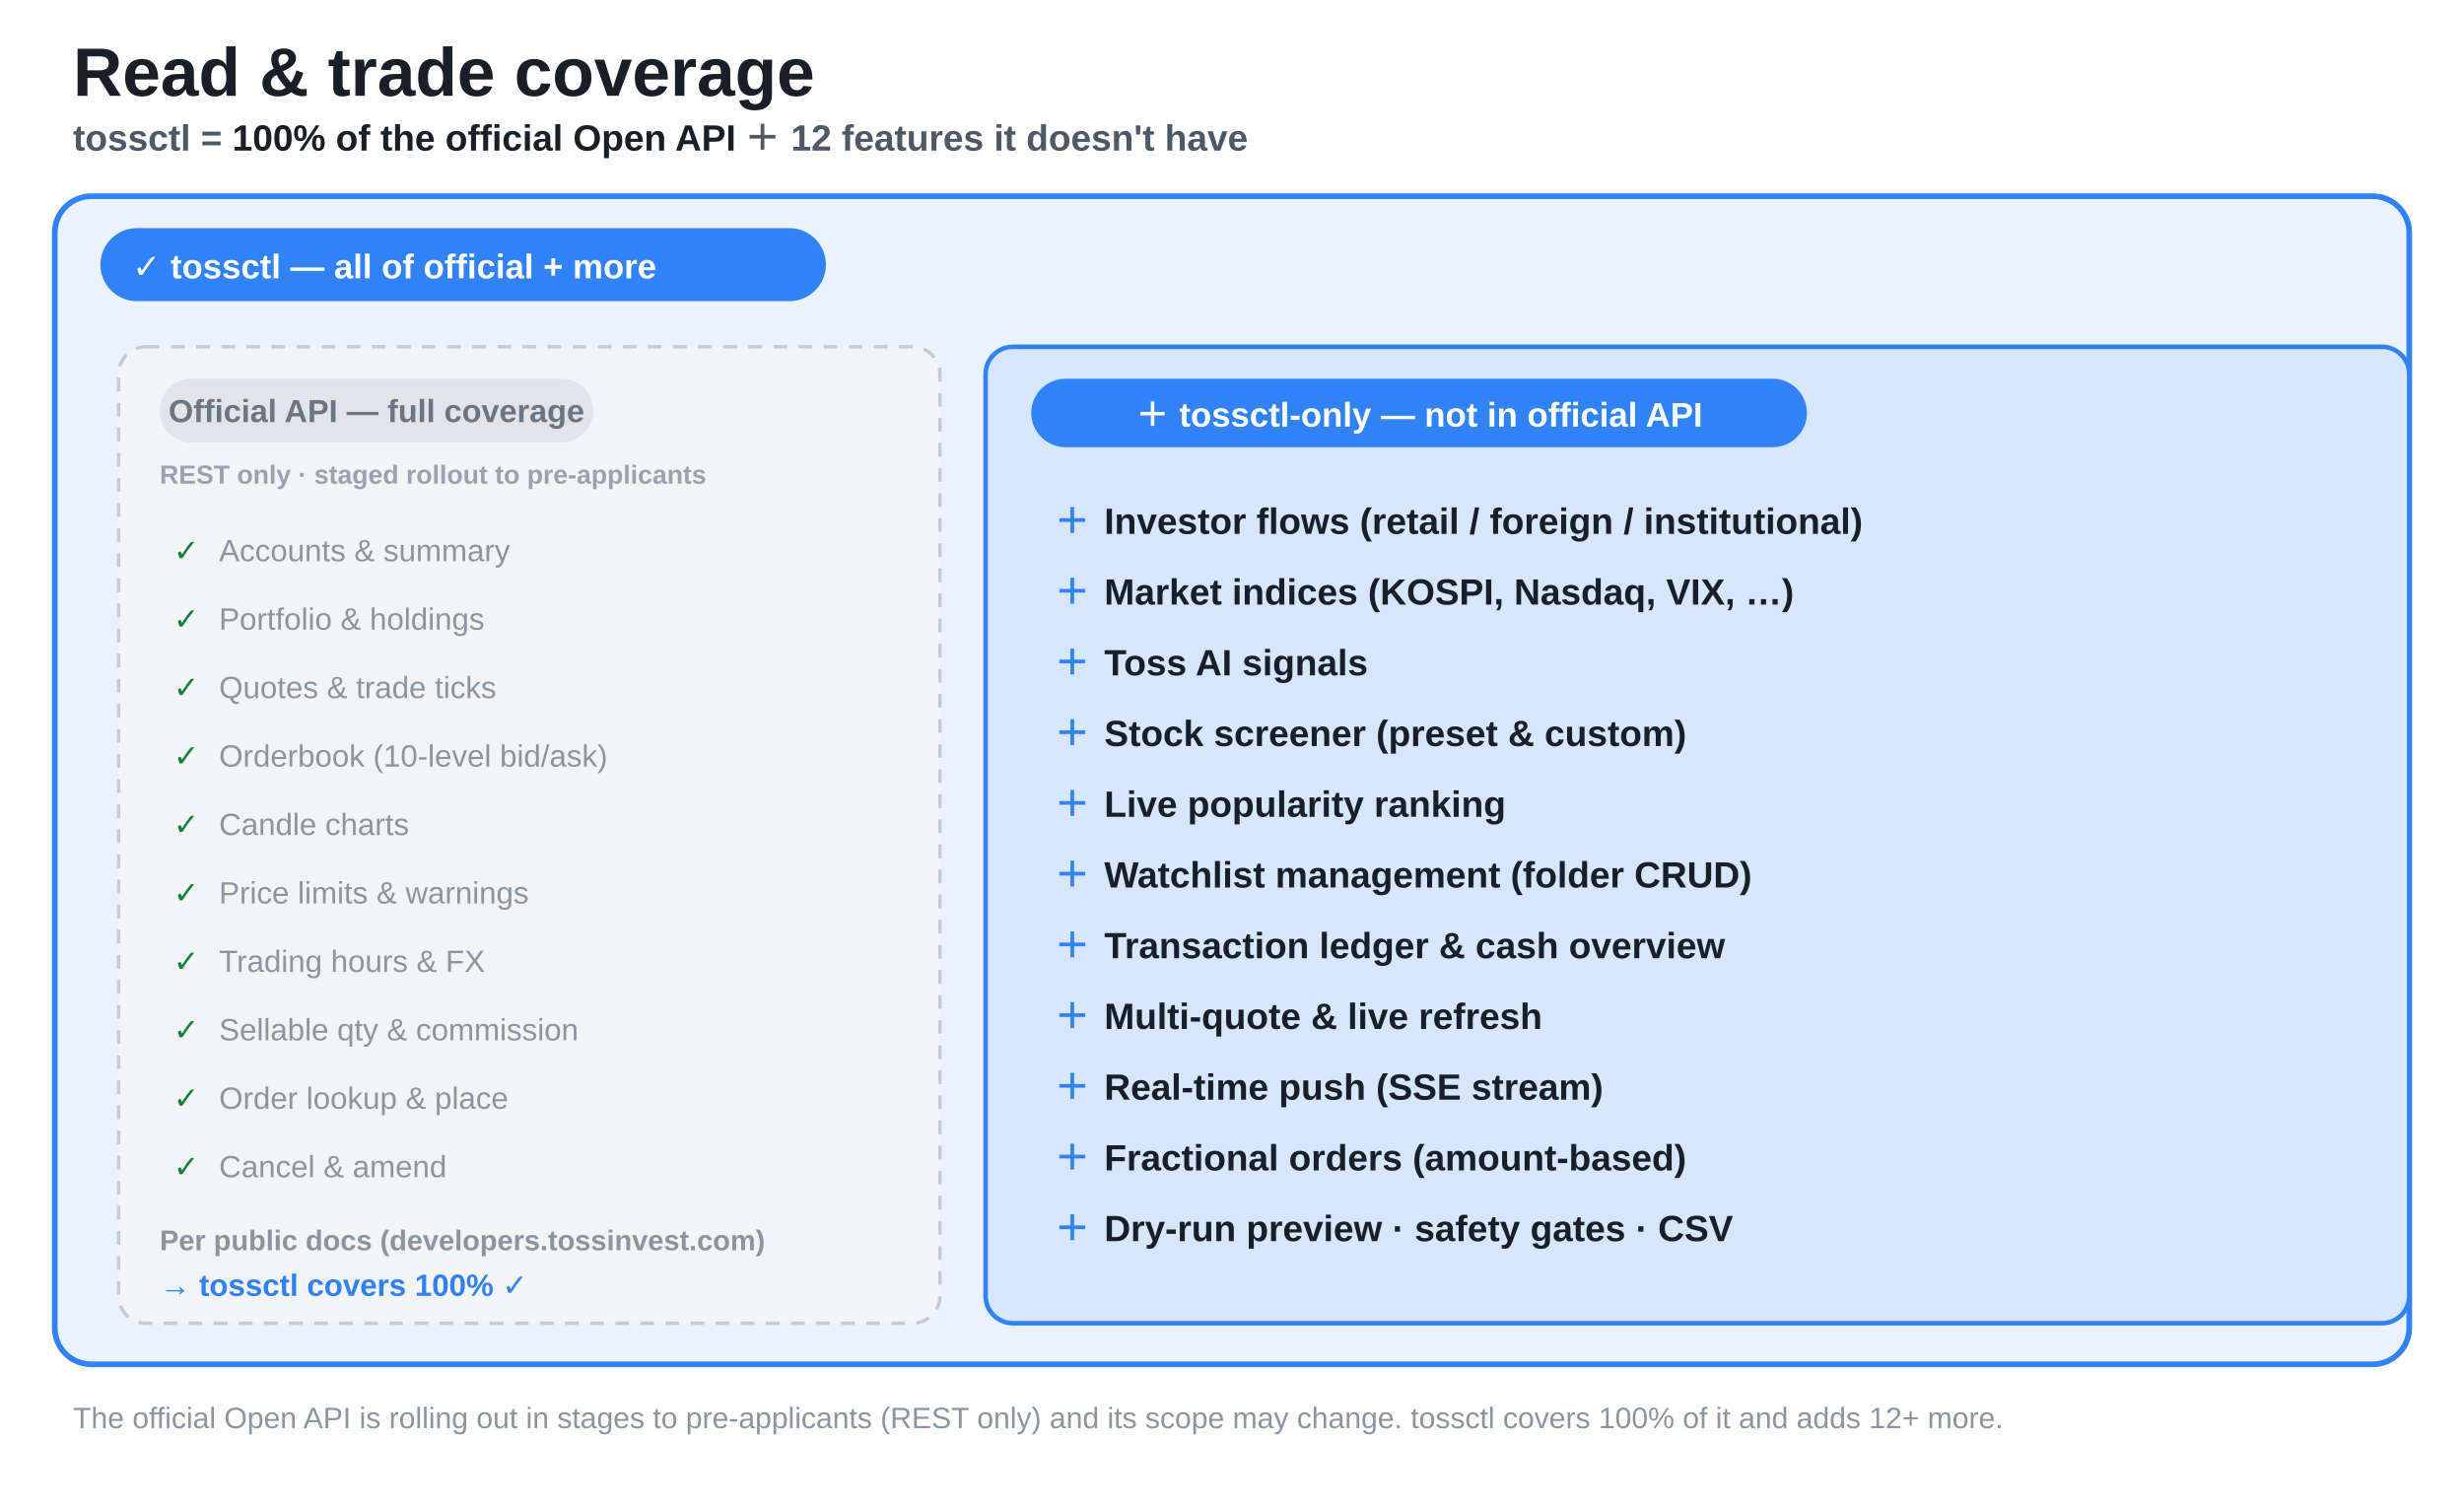
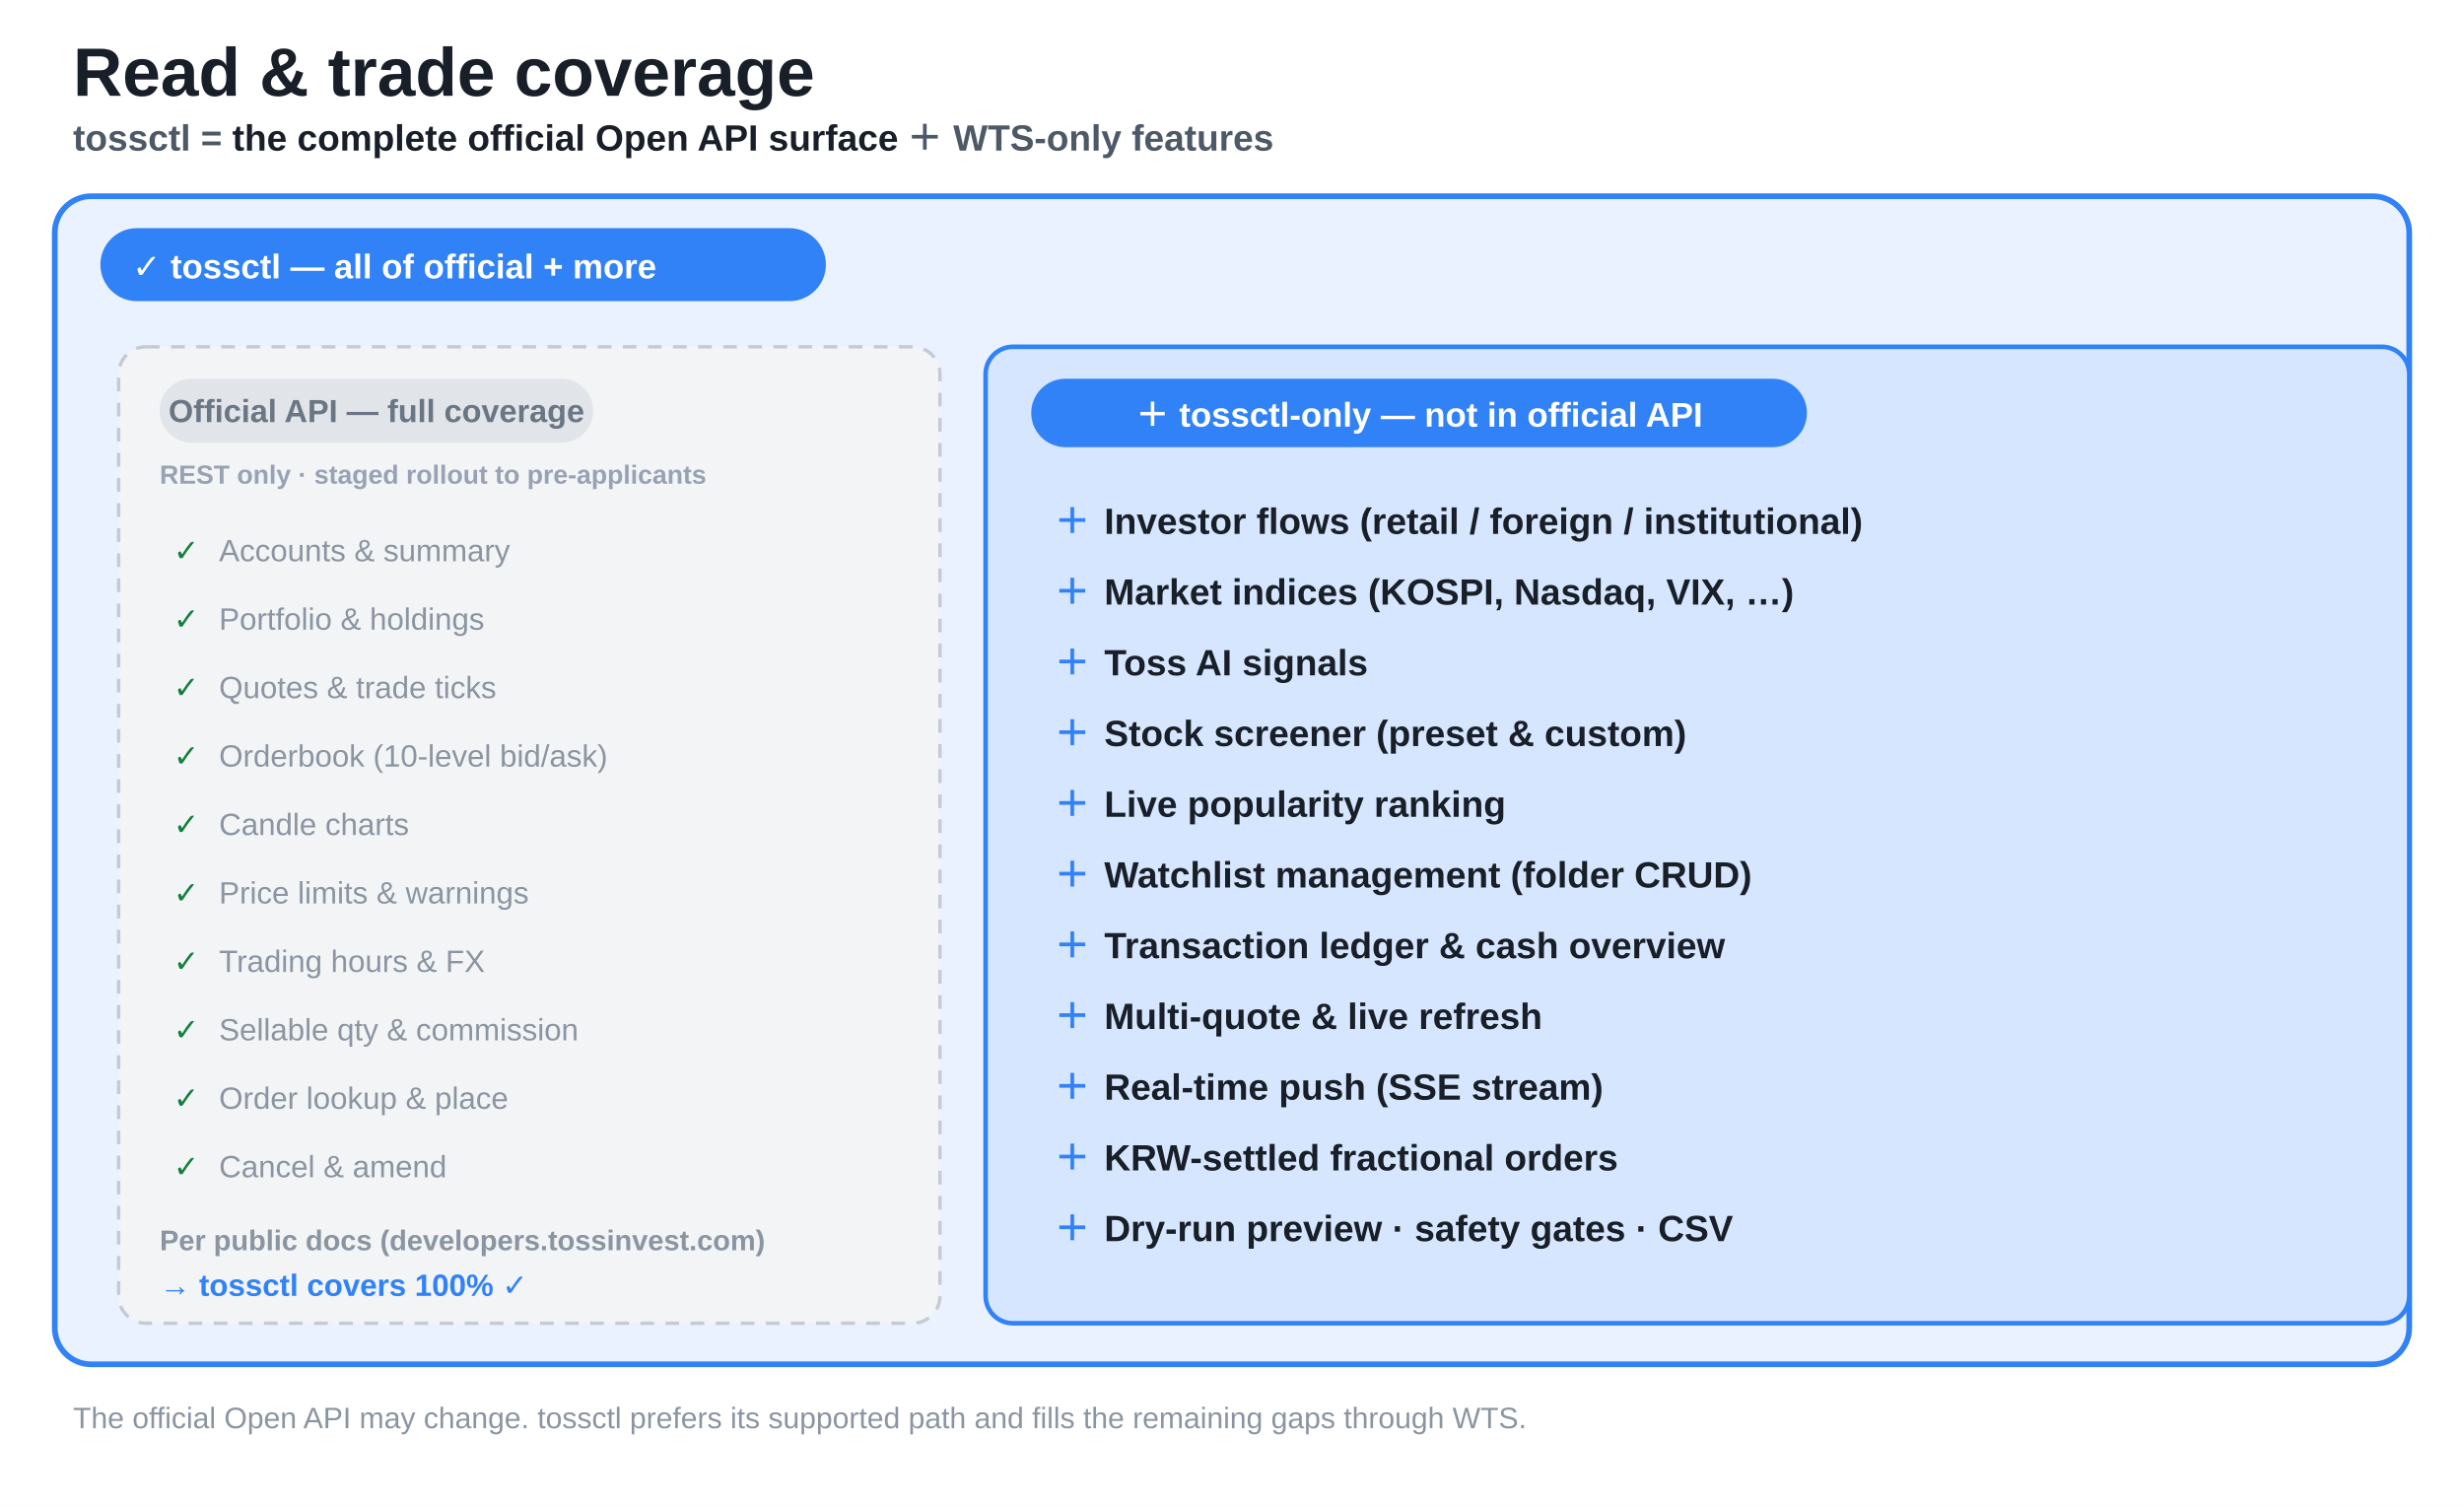
<svg xmlns="http://www.w3.org/2000/svg" width="1080" height="660" viewBox="0 0 1080 660" font-family="'Pretendard','Segoe UI','Helvetica Neue',Arial,sans-serif">
  <defs>
    <style>
      .title { font-size: 30px; font-weight: 800; fill: #191F28; }
      .subtitle { font-size: 16px; font-weight: 600; fill: #4E5968; }
      .legend { font-size: 12.5px; font-weight: 600; fill: #8B95A1; }
      .legend-hl { font-size: 13.5px; font-weight: 800; fill: #3182F6; }
      .pill-strong { font-size: 15px; font-weight: 700; }
      .pill-muted { font-size: 14px; font-weight: 700; fill: #6B7684; }
      .note-muted { font-size: 11.5px; font-weight: 600; fill: #98A2B3; }
      .item-muted { font-size: 13.5px; fill: #8B95A1; }
      .item-strong { font-size: 16px; font-weight: 600; fill: #191F28; }
      .foot { font-size: 13px; fill: #8B95A1; }
      .check { font-size: 13.5px; fill: #15803D; font-weight: 800; }
      .plus { font-size: 16px; fill: #3182F6; font-weight: 800; }
    </style>
  </defs>
  <rect width="1080" height="660" fill="#FFFFFF" />
  <text x="32" y="42" class="title">Read &amp; trade coverage</text>
-   <text x="32" y="66" class="subtitle">tossctl = <tspan font-weight="800" fill="#191F28">100% of the official Open API</tspan> ＋ 12 features it doesn't have</text>
+   <text x="32" y="66" class="subtitle">tossctl = <tspan font-weight="800" fill="#191F28">the complete official Open API surface</tspan> ＋ WTS-only features</text>
  <rect x="24" y="86" width="1032" height="512" rx="16" fill="#EAF2FF" stroke="#3182F6" stroke-width="2.5" />
  <rect x="44" y="100" width="318" height="32" rx="16" fill="#3182F6" />
  <text x="58" y="122" class="pill-strong" fill="#FFFFFF">✓ tossctl — all of official + more</text>
  <rect x="52" y="152" width="360" height="428" rx="12" fill="#F2F4F6" stroke="#C4CBD4" stroke-width="1.5" stroke-dasharray="6 5" />
  <rect x="70" y="166" width="190" height="28" rx="14" fill="#E1E4E8" />
  <text x="165" y="185" text-anchor="middle" class="pill-muted">Official API — full coverage</text>
  <text x="70" y="212" class="note-muted">REST only · staged rollout to pre-applicants</text>
  <text x="76" y="246" class="check">✓</text>
  <text x="96" y="246" class="item-muted">Accounts &amp; summary</text>
  <text x="76" y="276" class="check">✓</text>
  <text x="96" y="276" class="item-muted">Portfolio &amp; holdings</text>
  <text x="76" y="306" class="check">✓</text>
  <text x="96" y="306" class="item-muted">Quotes &amp; trade ticks</text>
  <text x="76" y="336" class="check">✓</text>
  <text x="96" y="336" class="item-muted">Orderbook (10-level bid/ask)</text>
  <text x="76" y="366" class="check">✓</text>
  <text x="96" y="366" class="item-muted">Candle charts</text>
  <text x="76" y="396" class="check">✓</text>
  <text x="96" y="396" class="item-muted">Price limits &amp; warnings</text>
  <text x="76" y="426" class="check">✓</text>
  <text x="96" y="426" class="item-muted">Trading hours &amp; FX</text>
  <text x="76" y="456" class="check">✓</text>
  <text x="96" y="456" class="item-muted">Sellable qty &amp; commission</text>
  <text x="76" y="486" class="check">✓</text>
  <text x="96" y="486" class="item-muted">Order lookup &amp; place</text>
  <text x="76" y="516" class="check">✓</text>
  <text x="96" y="516" class="item-muted">Cancel &amp; amend</text>
  <text x="70" y="548" class="legend">Per public docs (developers.tossinvest.com)</text>
  <text x="70" y="568" class="legend-hl">→ tossctl covers 100% ✓</text>
  <rect x="432" y="152" width="624" height="428" rx="12" fill="#D6E6FF" stroke="#3182F6" stroke-width="2" />
  <rect x="452" y="166" width="340" height="30" rx="15" fill="#3182F6" />
  <text x="622" y="187" text-anchor="middle" class="pill-strong" fill="#FFFFFF">＋ tossctl-only — not in official API</text>
  <text x="462" y="234" class="plus">＋</text>
  <text x="484" y="234" class="item-strong">Investor flows (retail / foreign / institutional)</text>
  <text x="462" y="265" class="plus">＋</text>
  <text x="484" y="265" class="item-strong">Market indices (KOSPI, Nasdaq, VIX, …)</text>
  <text x="462" y="296" class="plus">＋</text>
  <text x="484" y="296" class="item-strong">Toss AI signals</text>
  <text x="462" y="327" class="plus">＋</text>
  <text x="484" y="327" class="item-strong">Stock screener (preset &amp; custom)</text>
  <text x="462" y="358" class="plus">＋</text>
  <text x="484" y="358" class="item-strong">Live popularity ranking</text>
  <text x="462" y="389" class="plus">＋</text>
  <text x="484" y="389" class="item-strong">Watchlist management (folder CRUD)</text>
  <text x="462" y="420" class="plus">＋</text>
  <text x="484" y="420" class="item-strong">Transaction ledger &amp; cash overview</text>
  <text x="462" y="451" class="plus">＋</text>
  <text x="484" y="451" class="item-strong">Multi-quote &amp; live refresh</text>
  <text x="462" y="482" class="plus">＋</text>
  <text x="484" y="482" class="item-strong">Real-time push (SSE stream)</text>
  <text x="462" y="513" class="plus">＋</text>
-   <text x="484" y="513" class="item-strong">Fractional orders (amount-based)</text>
+   <text x="484" y="513" class="item-strong">KRW-settled fractional orders</text>
  <text x="462" y="544" class="plus">＋</text>
  <text x="484" y="544" class="item-strong">Dry-run preview · safety gates · CSV</text>
-   <text x="32" y="626" class="foot">The official Open API is rolling out in stages to pre-applicants (REST only) and its scope may change. tossctl covers 100% of it and adds 12+ more.</text>
+   <text x="32" y="626" class="foot">The official Open API may change. tossctl prefers its supported path and fills the remaining gaps through WTS.</text>
</svg>
